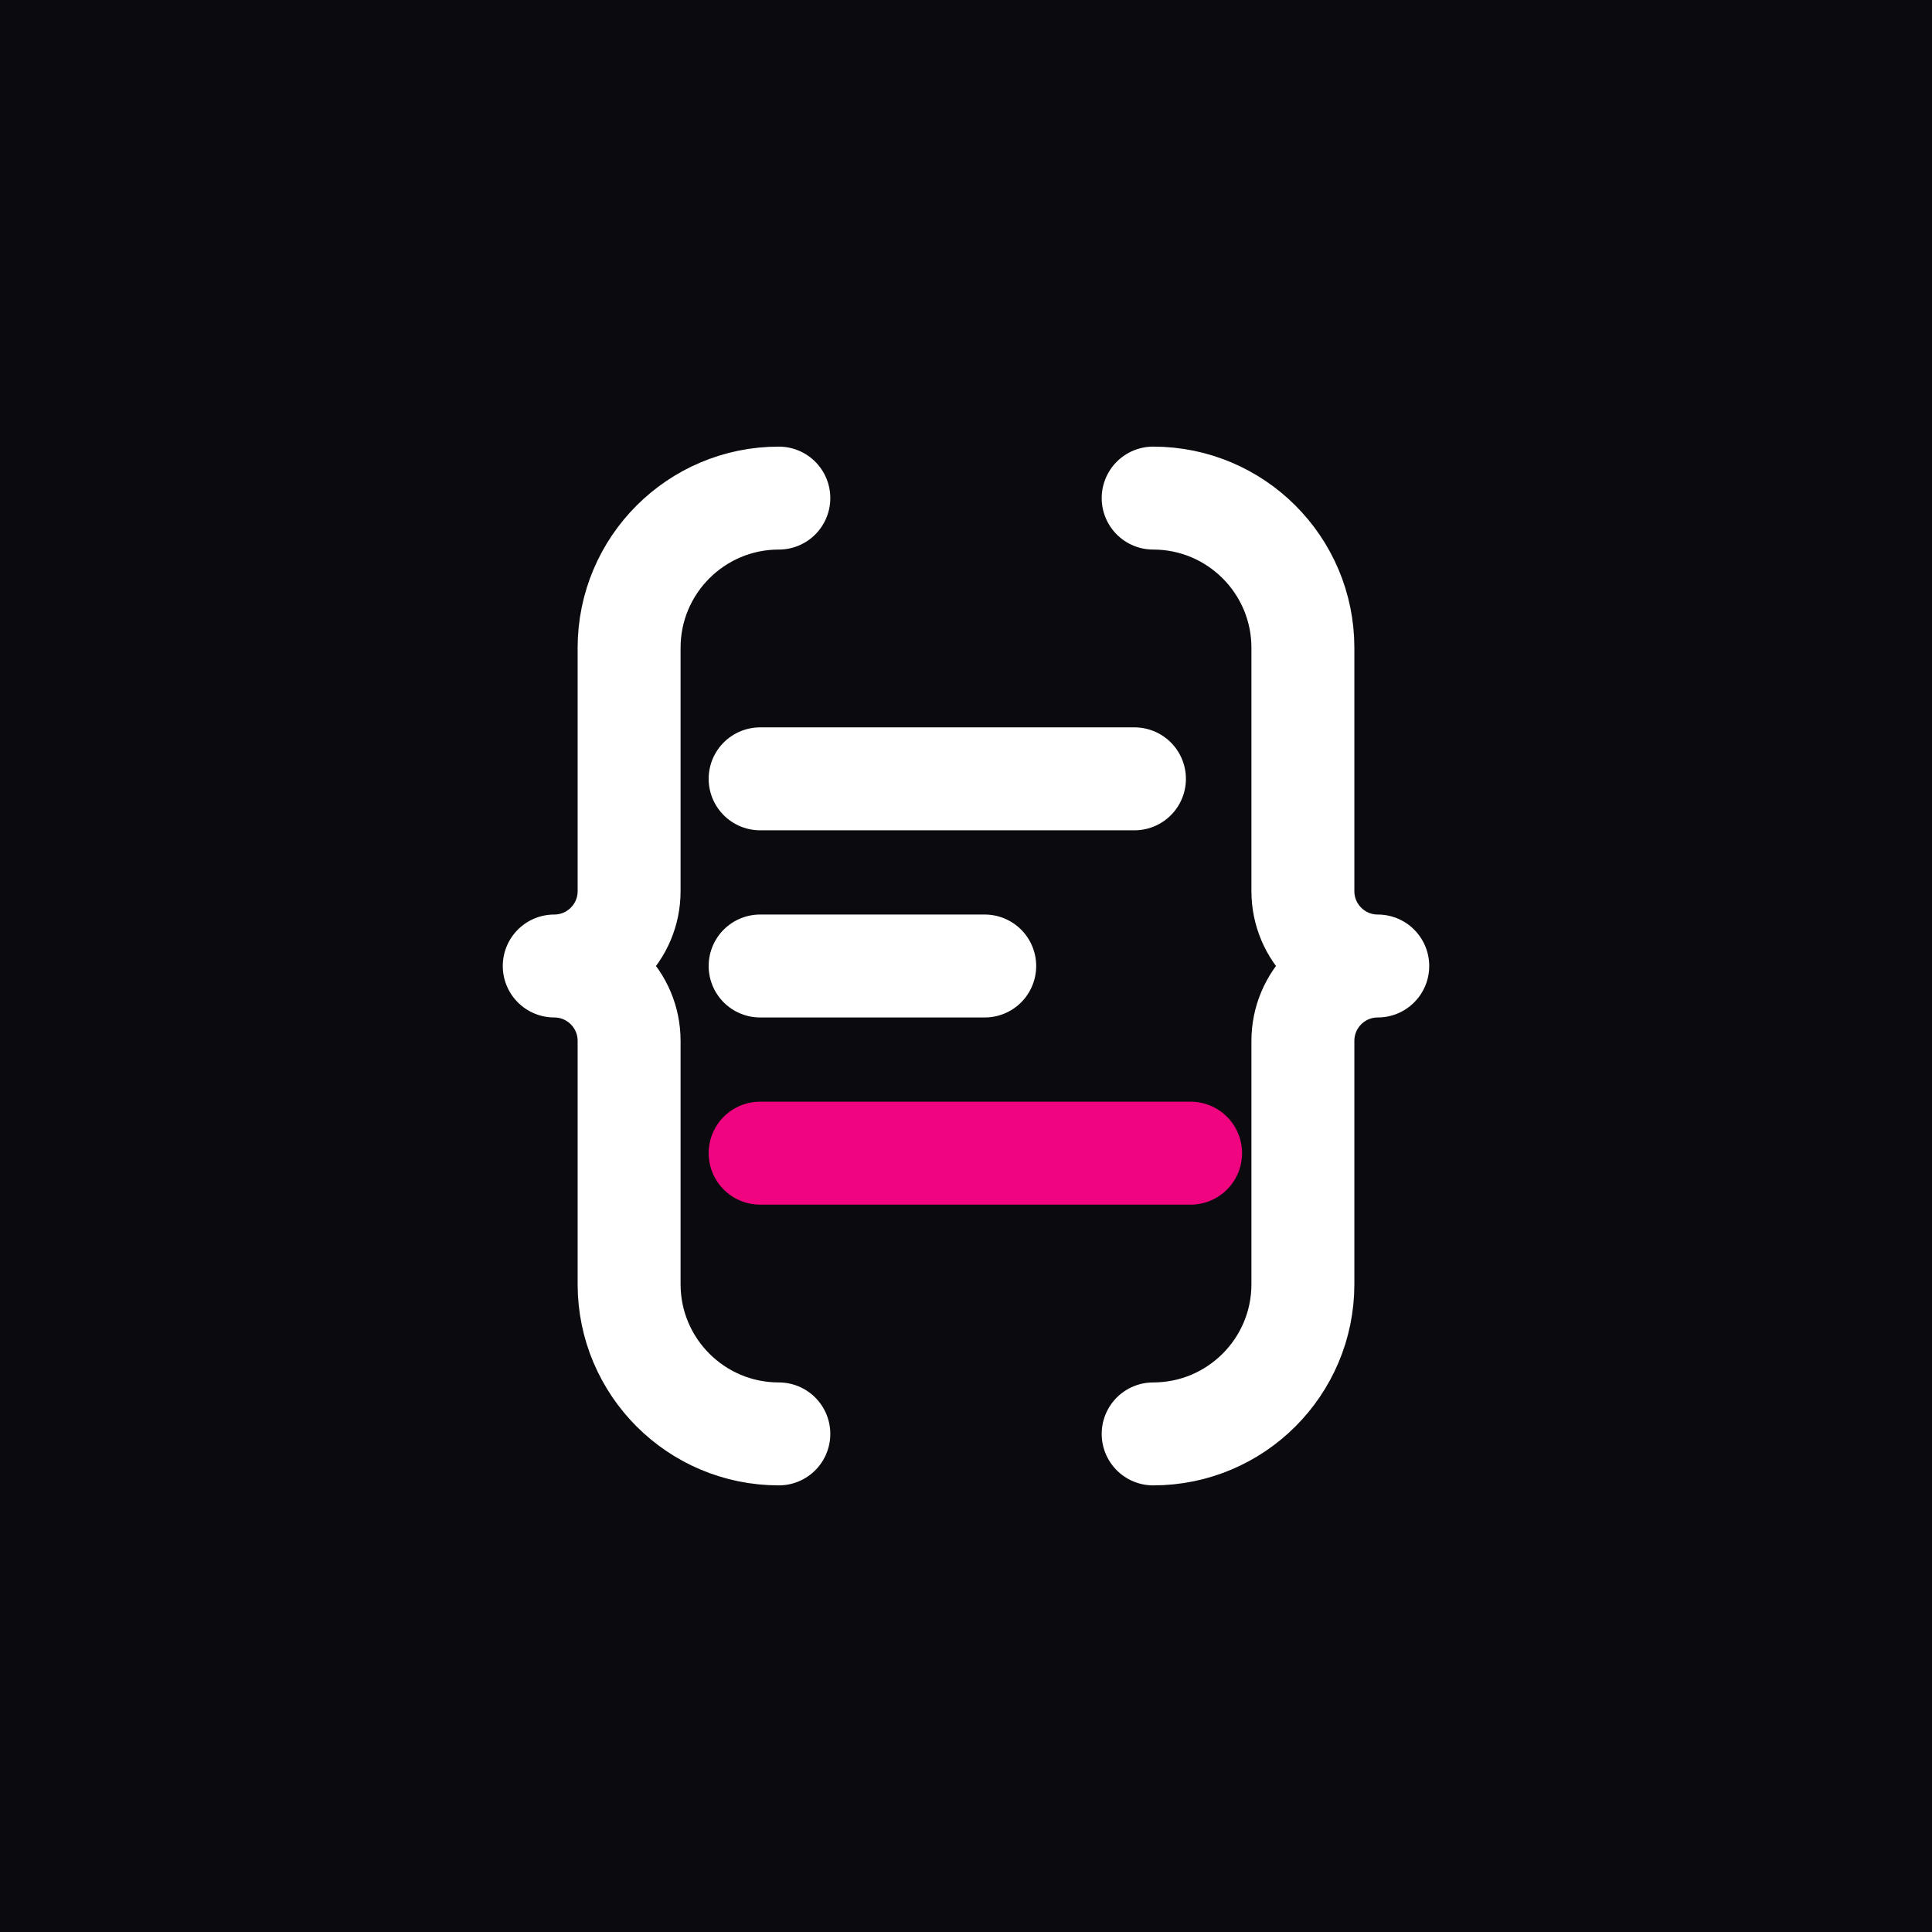
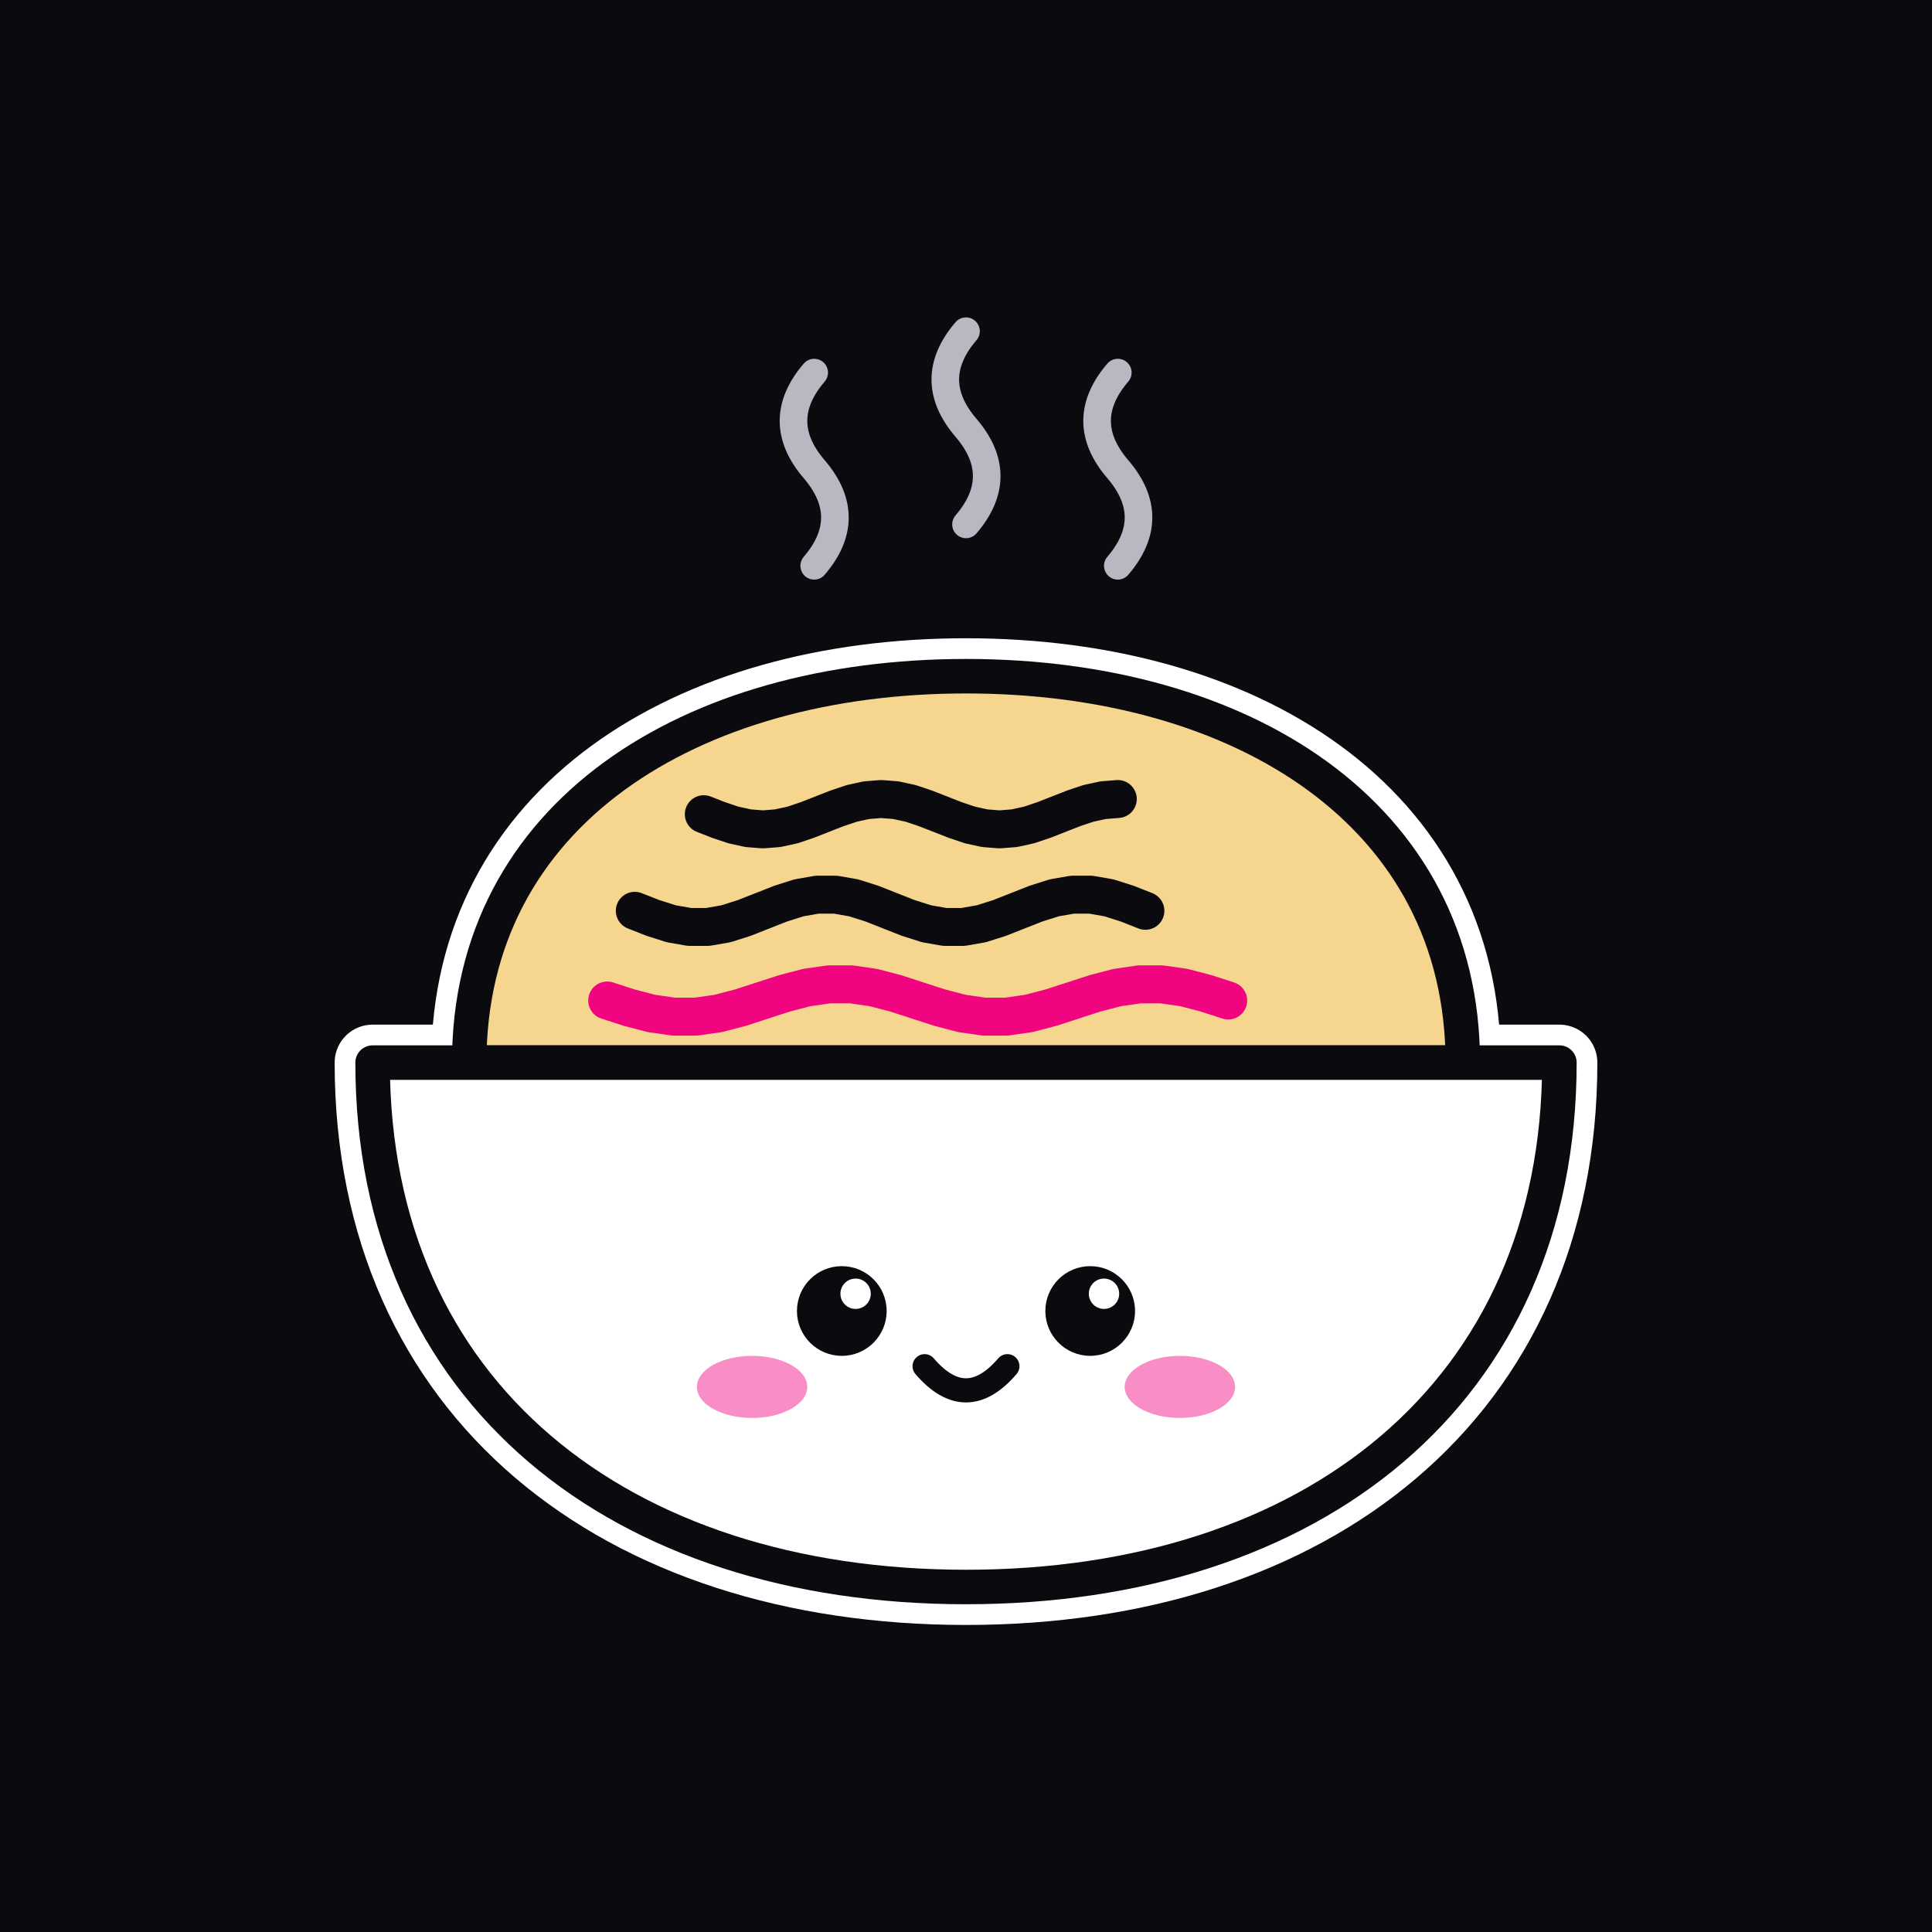
<svg xmlns="http://www.w3.org/2000/svg" viewBox="0 0 100 100" role="img" aria-label="ndb">
  <path d="M0 0H100V100H0Z" fill="#0B0B0F" />
-   <svg x="19" y="19" width="62" height="62" viewBox="0 0 64 64">
-     <path d="M22 7A8 8 0 0 0 14 15V28A4 4 0 0 1 10 32A4 4 0 0 1 14 36V49A8 8 0 0 0 22 57" fill="none" stroke="#FFFFFF" stroke-width="5.5" stroke-linecap="round" stroke-linejoin="round" />
-     <path d="M42 7A8 8 0 0 1 50 15V28A4 4 0 0 0 54 32A4 4 0 0 0 50 36V49A8 8 0 0 1 42 57" fill="none" stroke="#FFFFFF" stroke-width="5.5" stroke-linecap="round" stroke-linejoin="round" />
-     <path d="M21 22h20" fill="none" stroke="#FFFFFF" stroke-width="5.5" stroke-linecap="round" />
-     <path d="M21 32h12" fill="none" stroke="#FFFFFF" stroke-width="5.5" stroke-linecap="round" />
-     <path d="M21 42h23" fill="none" stroke="#F0047F" stroke-width="5.5" stroke-linecap="round" />
+   <svg x="15" y="15" width="70" height="70" viewBox="6.000 0.000 188.000 196.000">
+     <path d="M28 112C28 76 60 56 100 56C140 56 172 76 172 112Z" fill="#FFFFFF" stroke="#FFFFFF" stroke-width="11" stroke-linejoin="round" />
+     <path d="M14 112H186C186 160 150 188 100 188C50 188 14 160 14 112Z" fill="#FFFFFF" stroke="#FFFFFF" stroke-width="11" stroke-linejoin="round" />
+     <path d="M78 12q-6 7 0 14q6 7 0 14M100 6q-6 7 0 14q6 7 0 14M122 12q-6 7 0 14q6 7 0 14" fill="none" stroke="#B8B8C2" stroke-width="4" stroke-linecap="round" stroke-linejoin="round" />
+     <path d="M28 112C28 76 60 56 100 56C140 56 172 76 172 112Z" fill="#F6D58E" stroke="#0B0B0F" stroke-width="5" stroke-linejoin="round" stroke-linecap="round" />
+     <path d="M62.00 76.00L64.14 76.84L66.29 77.56L68.43 78.03L70.57 78.20L72.71 78.03L74.86 77.56L77.00 76.84L79.14 76.00L81.29 75.16L83.43 74.44L85.57 73.97L87.71 73.80L89.86 73.97L92.00 74.44L94.14 75.16L96.29 76.00L98.43 76.84L100.57 77.56L102.71 78.03L104.86 78.20L107.00 78.03L109.14 77.56L111.29 76.84L113.43 76.00L115.57 75.16L117.71 74.44L119.86 73.97L122.00 73.80" fill="none" stroke="#0B0B0F" stroke-width="5.5" stroke-linecap="round" stroke-linejoin="round" />
+     <path d="M52.00 90.00L54.64 91.04L57.29 91.88L59.93 92.34L62.57 92.34L65.21 91.88L67.86 91.04L70.50 90.00L73.14 88.96L75.79 88.12L78.43 87.66L81.07 87.66L83.71 88.12L86.36 88.96L89.00 90.00L91.64 91.04L94.29 91.88L96.93 92.34L99.57 92.34L102.21 91.88L104.86 91.04L107.50 90.00L110.14 88.96L112.79 88.12L115.43 87.66L118.07 87.66L120.71 88.12L123.36 88.96L126.00 90.00" fill="none" stroke="#0B0B0F" stroke-width="5.5" stroke-linecap="round" stroke-linejoin="round" />
+     <path d="M48.00 103.00L51.21 104.04L54.43 104.88L57.64 105.34L60.86 105.34L64.07 104.88L67.29 104.04L70.50 103.00L73.71 101.96L76.93 101.12L80.14 100.66L83.36 100.66L86.57 101.12L89.79 101.96L93.00 103.00L96.21 104.04L99.43 104.88L102.64 105.34L105.86 105.34L109.07 104.88L112.29 104.04L115.50 103.00L118.71 101.96L121.93 101.12L125.14 100.66L128.36 100.66L131.57 101.12L134.79 101.96L138.00 103.00" fill="none" stroke="#F0047F" stroke-width="5.5" stroke-linecap="round" stroke-linejoin="round" />
+     <path d="M14 112H186C186 160 150 188 100 188C50 188 14 160 14 112Z" fill="#FFFFFF" stroke="#0B0B0F" stroke-width="5" stroke-linejoin="round" stroke-linecap="round" />
+     <g transform="translate(100 148) scale(1)">
+       <circle cx="-18" cy="0" r="6.5" fill="#0B0B0F" />
+       <circle cx="18" cy="0" r="6.5" fill="#0B0B0F" />
+       <circle cx="-16" cy="-2.5" r="2.2" fill="#FFFFFF" />
+       <circle cx="20" cy="-2.5" r="2.2" fill="#FFFFFF" />
+       <ellipse cx="-31" cy="11" rx="8" ry="4.5" fill="#F0047F" opacity="0.45" />
+       <ellipse cx="31" cy="11" rx="8" ry="4.5" fill="#F0047F" opacity="0.45" />
+       <path d="M-6 8Q0 15 6 8" fill="none" stroke="#0B0B0F" stroke-width="3.5" stroke-linecap="round" />
+     </g>
  </svg>
</svg>
